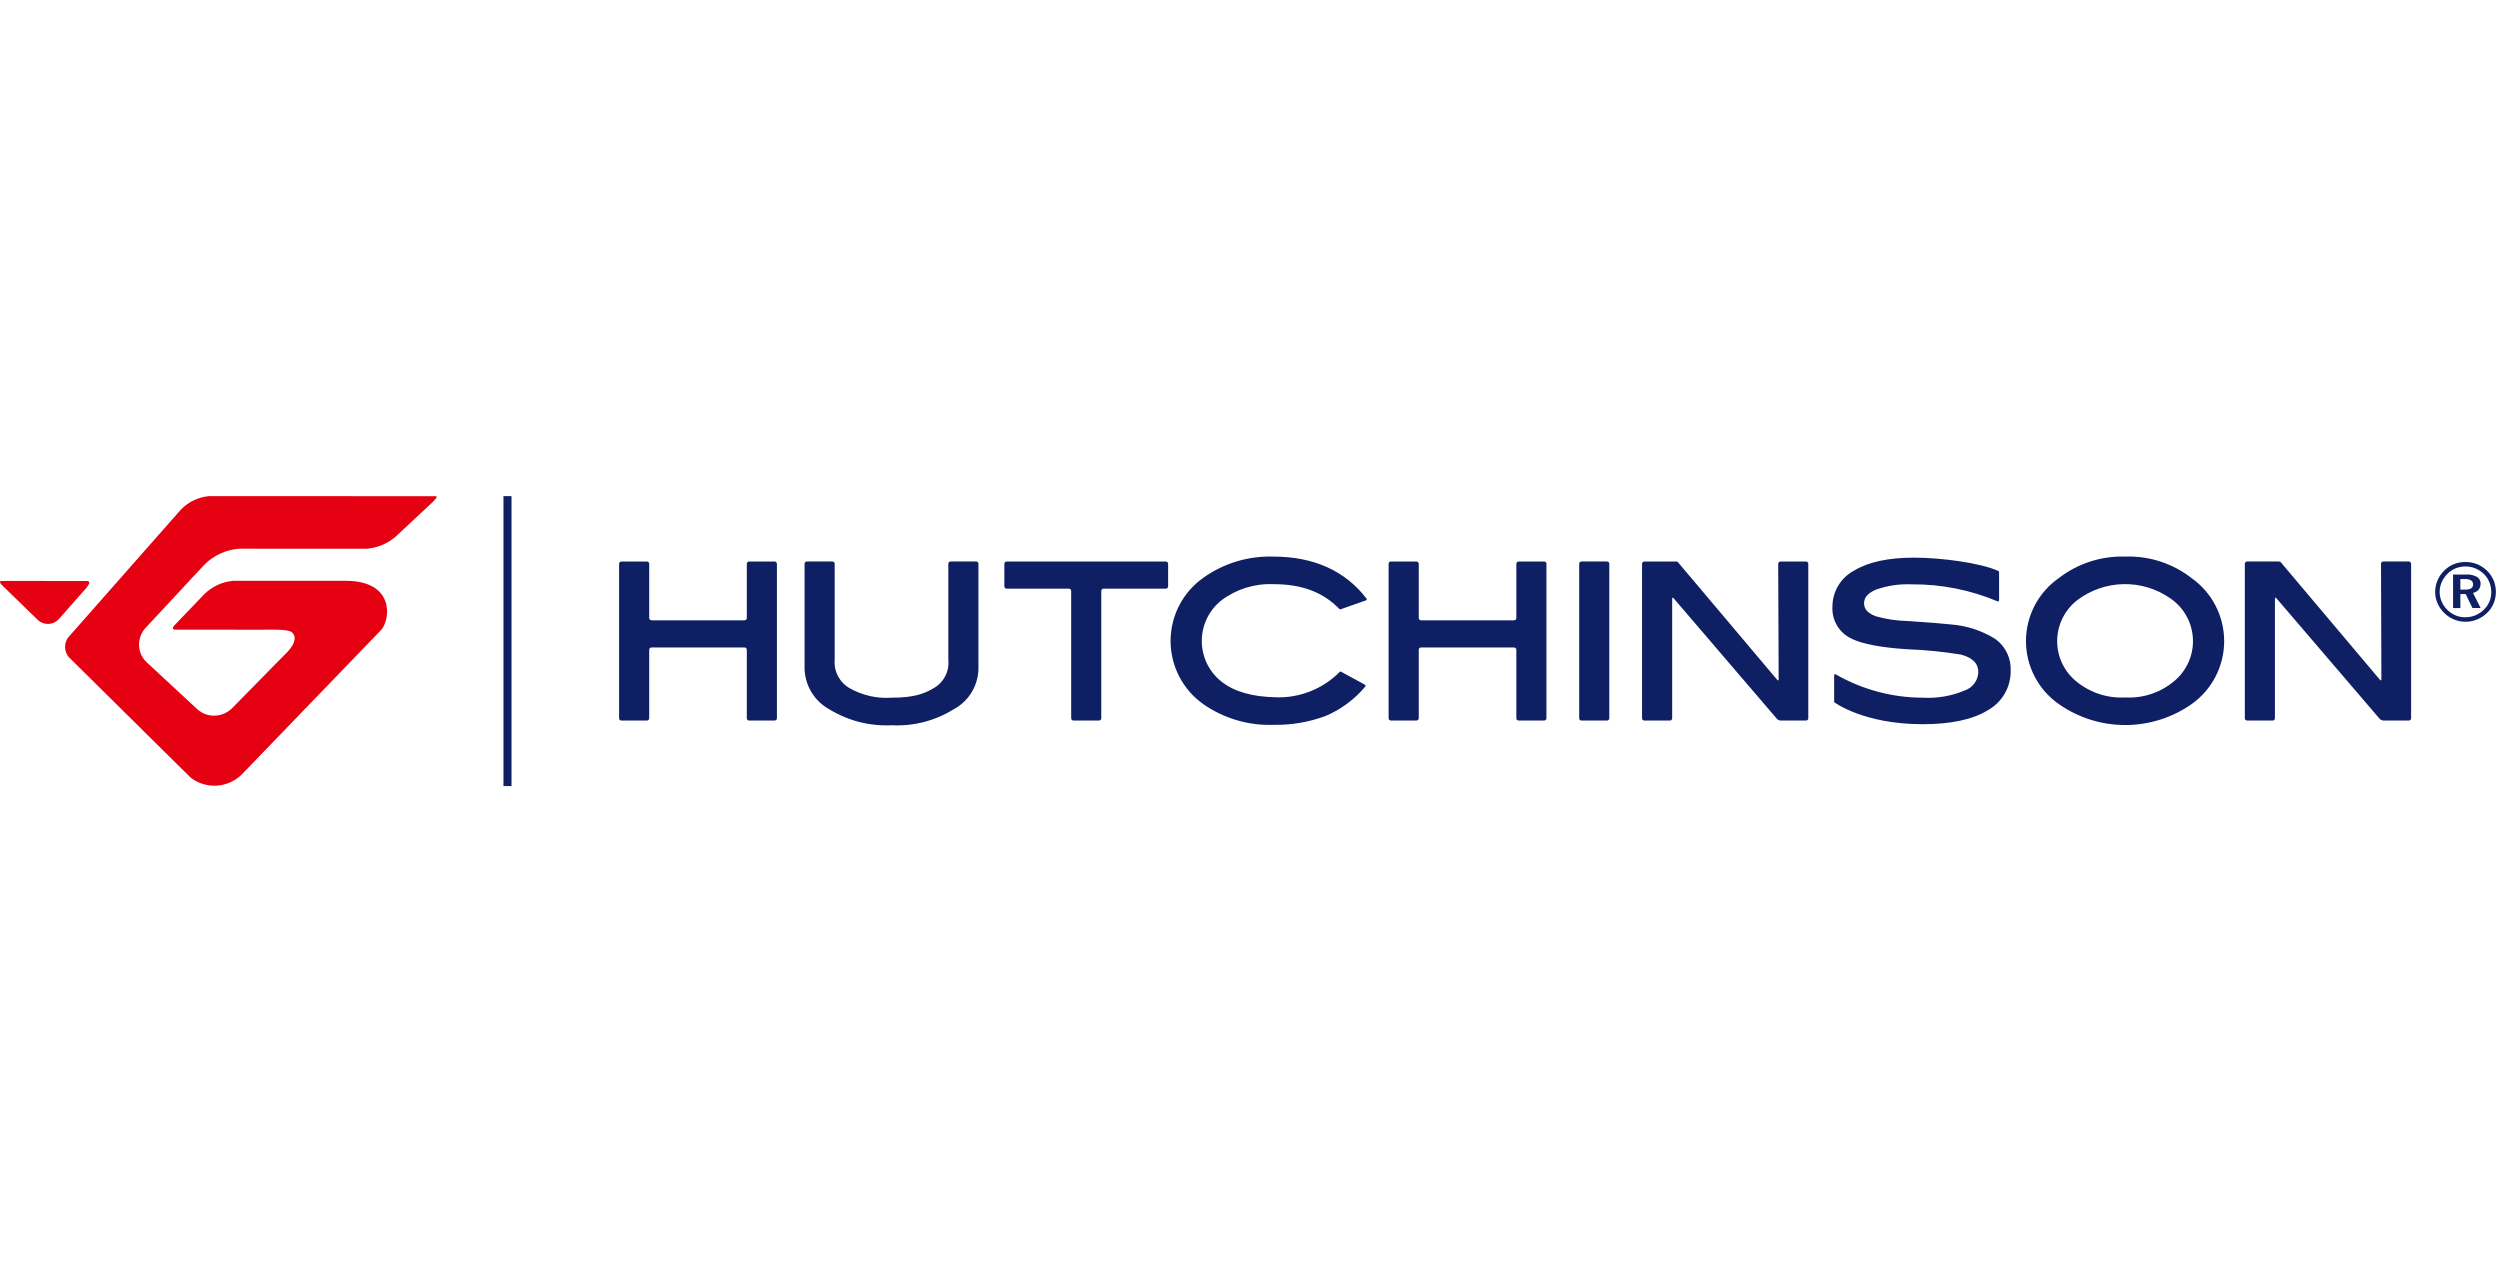
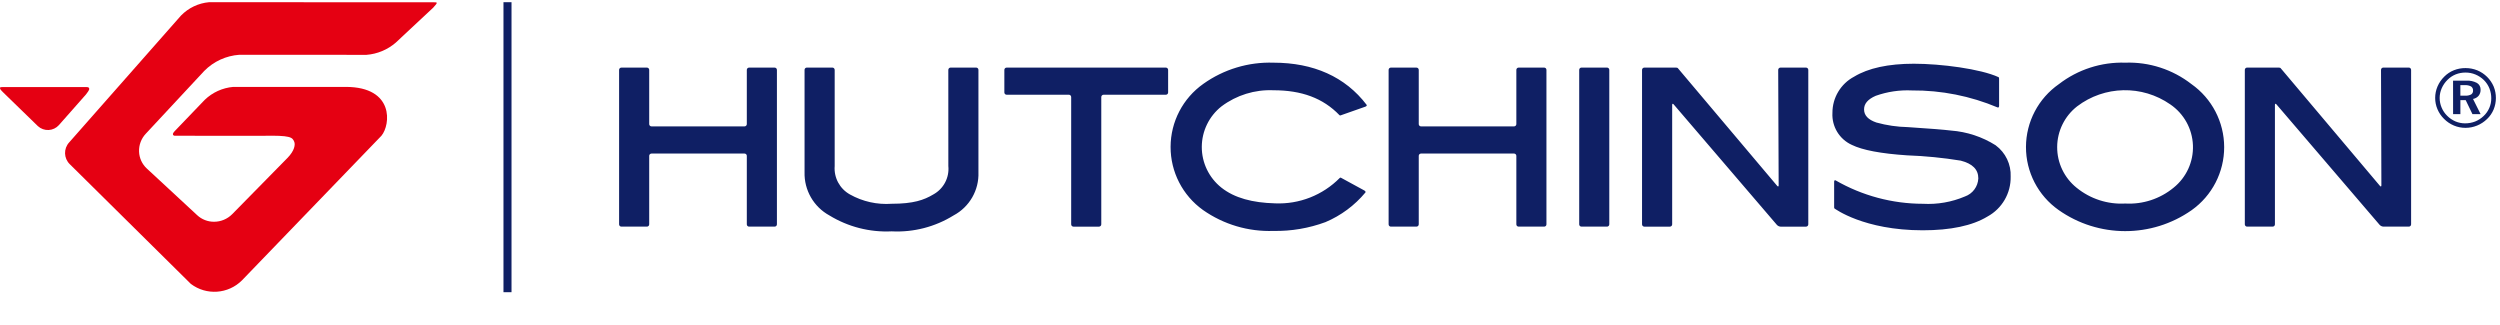
- <svg xmlns="http://www.w3.org/2000/svg" height="1280" width="2500" viewBox="15.5 75.332 342.562 40.035">
+ <svg xmlns="http://www.w3.org/2000/svg" viewBox="15.5 75.332 342.562 44.484" style="max-height: 500px" width="342.562" height="44.484">
  <g fill="#0f1f64">
    <path d="M353.337 84.661a4.256 4.256 0 0 1 1.621.311 4.2 4.2 0 0 1 2.24 2.222 4.18 4.18 0 0 1-.009 3.142 3.853 3.853 0 0 1-.908 1.312 4.255 4.255 0 0 1-1.369.893 4.151 4.151 0 0 1-1.575.31 4.077 4.077 0 0 1-1.59-.317 4.165 4.165 0 0 1-1.356-.917 4.035 4.035 0 0 1-.9-1.322 3.914 3.914 0 0 1-.312-1.545 4 4 0 0 1 .322-1.573 4.215 4.215 0 0 1 .932-1.353 3.874 3.874 0 0 1 1.317-.869 4.176 4.176 0 0 1 1.585-.294m0 .613a3.609 3.609 0 0 0-1.341.249 3.36 3.36 0 0 0-1.119.745 3.673 3.673 0 0 0-.8 1.157 3.281 3.281 0 0 0-.281 1.333 3.361 3.361 0 0 0 .268 1.315 3.41 3.41 0 0 0 .758 1.122 3.649 3.649 0 0 0 1.142.776 3.414 3.414 0 0 0 1.314.264 3.811 3.811 0 0 0 1.381-.254 3.667 3.667 0 0 0 1.172-.762 3.266 3.266 0 0 0 .767-1.1 3.171 3.171 0 0 0 .269-1.307 3.636 3.636 0 0 0-.252-1.366 3.427 3.427 0 0 0-.752-1.137 3.7 3.7 0 0 0-1.166-.77 3.518 3.518 0 0 0-1.365-.266m-1.7 1.108h1.8a2.8 2.8 0 0 1 1.473.315 1.032 1.032 0 0 1 .5.929 1.276 1.276 0 0 1-.272.831 1.293 1.293 0 0 1-.767.434l1.039 2.079h-1.117l-.925-1.917h-.727v1.918h-1zm1 .619v1.44h.66a1.544 1.544 0 0 0 .818-.165.585.585 0 0 0 .261-.534.629.629 0 0 0-.271-.564 1.585 1.585 0 0 0-.857-.176zM117.832 92.338a.316.316 0 0 1-.313.313h-12.75a.315.315 0 0 1-.312-.313v-7.431a.312.312 0 0 0-.313-.312h-3.5a.311.311 0 0 0-.312.312v21.167a.311.311 0 0 0 .312.312h3.5a.312.312 0 0 0 .313-.312v-9.389a.315.315 0 0 1 .312-.312h12.75a.316.316 0 0 1 .313.312v9.389a.312.312 0 0 0 .312.312h3.5a.313.313 0 0 0 .313-.312V84.907a.313.313 0 0 0-.313-.312h-3.5a.312.312 0 0 0-.312.312zM145.446 98.082a3.993 3.993 0 0 1-2.053 3.891c-1.275.766-2.733 1.28-5.705 1.28a10.2 10.2 0 0 1-5.732-1.28 4.09 4.09 0 0 1-2.084-3.891V84.905a.317.317 0 0 0-.315-.313h-3.5a.314.314 0 0 0-.313.313v14.027a6.551 6.551 0 0 0 3.4 5.917 14.957 14.957 0 0 0 8.539 2.184 14.686 14.686 0 0 0 8.482-2.184 6.424 6.424 0 0 0 3.405-5.917V84.905a.315.315 0 0 0-.312-.313h-3.5a.317.317 0 0 0-.315.313zM175.562 84.907a.311.311 0 0 0-.312-.312h-21.816a.312.312 0 0 0-.313.312V88a.312.312 0 0 0 .313.312h8.531a.316.316 0 0 1 .313.313v17.448a.316.316 0 0 0 .312.315h3.5a.316.316 0 0 0 .313-.315V88.626a.316.316 0 0 1 .313-.313h8.534a.311.311 0 0 0 .312-.312zM182.886 89.9A11.063 11.063 0 0 1 190 87.7c3.839 0 6.78 1.066 9.04 3.412.084.088.194.017.356-.041l3.187-1.121c.162-.056.241-.171.178-.254-2.93-3.85-7.294-5.776-12.761-5.776a15.7 15.7 0 0 0-9.611 2.9 10.6 10.6 0 0 0-.056 17.283 15.826 15.826 0 0 0 9.667 2.871 19.5 19.5 0 0 0 7.121-1.206 14.391 14.391 0 0 0 5.476-4.063c.062-.071-.012-.2-.16-.279l-3.008-1.64c-.15-.084-.262-.172-.348-.072a11.74 11.74 0 0 1-8.868 3.483c-3.082-.083-5.555-.728-7.355-2.158a7.1 7.1 0 0 1 .031-11.142M223.277 92.338a.316.316 0 0 1-.314.313h-12.747a.312.312 0 0 1-.312-.313v-7.431a.316.316 0 0 0-.316-.312h-3.5a.311.311 0 0 0-.313.312v21.167a.311.311 0 0 0 .313.312h3.5a.316.316 0 0 0 .316-.312v-9.389a.312.312 0 0 1 .312-.312h12.747a.316.316 0 0 1 .314.312v9.389a.31.31 0 0 0 .312.312h3.5a.31.31 0 0 0 .312-.312V84.907a.31.31 0 0 0-.312-.312h-3.5a.31.31 0 0 0-.312.312zM231.89 106.074a.311.311 0 0 0 .311.312h3.5a.312.312 0 0 0 .312-.312V84.907a.314.314 0 0 0-.312-.315h-3.5a.313.313 0 0 0-.311.315zM259.22 100.729c0 .174-.092.206-.2.074l-13.4-15.879a7.684 7.684 0 0 0-.243-.287.918.918 0 0 0-.352-.042h-4.21a.315.315 0 0 0-.315.312v21.169a.317.317 0 0 0 .315.313h3.5a.315.315 0 0 0 .314-.313V89.708c0-.175.092-.208.2-.077l14.151 16.517a.76.76 0 0 0 .516.241h3.473a.315.315 0 0 0 .312-.313V84.907a.312.312 0 0 0-.312-.312h-3.5a.313.313 0 0 0-.311.312zM315.777 86.851a13.969 13.969 0 0 0-9.061-2.932 14.161 14.161 0 0 0-9.086 2.932 10.527 10.527 0 0 0-.058 17.251 15.852 15.852 0 0 0 18.235.031 10.581 10.581 0 0 0-.03-17.282m-2.441 14.2a9.567 9.567 0 0 1-6.62 2.17 9.7 9.7 0 0 1-6.663-2.158 7.112 7.112 0 0 1 .06-11.155 10.853 10.853 0 0 1 12.773-.27 7.105 7.105 0 0 1 .45 11.413M342.07 84.592a.313.313 0 0 0-.312.313l.051 15.824c0 .172-.09.206-.2.071l-13.391-15.876c-.11-.134-.22-.26-.244-.284a.794.794 0 0 0-.354-.048h-4.211a.316.316 0 0 0-.313.313v21.169a.314.314 0 0 0 .313.312h3.5a.311.311 0 0 0 .312-.312V89.708c0-.175.094-.211.206-.077l14.147 16.519a.786.786 0 0 0 .518.236h3.477a.312.312 0 0 0 .312-.312V84.905a.315.315 0 0 0-.312-.313zM288.958 95.241a13.361 13.361 0 0 0-6.124-2.02c-.956-.117-2.892-.274-5.914-.47a17.492 17.492 0 0 1-4.307-.63c-1.136-.392-1.69-.979-1.69-1.8 0-.785.521-1.391 1.593-1.86a12.973 12.973 0 0 1 4.955-.737 29.664 29.664 0 0 1 11.754 2.332c.11.048.2-.048.2-.22v-3.587c0-.17.01-.306-.084-.349-2.459-1.129-7.885-1.836-11.6-1.836-3.491 0-6.241.6-8.175 1.771a5.592 5.592 0 0 0-2.977 4.962 4.545 4.545 0 0 0 2.655 4.387c1.458.716 4.013 1.2 7.586 1.434a59 59 0 0 1 7.336.724c1.625.417 2.413 1.215 2.413 2.435a2.76 2.76 0 0 1-1.84 2.479 12.871 12.871 0 0 1-5.746 1 24.045 24.045 0 0 1-11.955-3.2c-.119-.074-.215 0-.215.172v3.326c0 .174-.014.326.065.355.038.014 3.981 2.979 12.072 2.979 3.829 0 6.813-.632 8.875-1.887a6.089 6.089 0 0 0 3.176-5.455 5.073 5.073 0 0 0-2.052-4.3M84.488 75.635h1.103v39.732h-1.103z" />
  </g>
-   <path d="M16.073 87.258c-.379 0-.573 0-.573.113 0 .159.043.231.5.684l4.7 4.567a2.024 2.024 0 0 0 2.872-.148l3.7-4.191c.522-.671.48-.738.434-.865-.053-.16-.2-.155-.6-.155zM41.648 114.231a5.347 5.347 0 0 0 7.007-.483l19.111-19.815c1.256-1.5 1.781-6.679-4.867-6.693h-15.44a6.431 6.431 0 0 0-3.908 1.776l-3.867 4.028c-.437.448-.551.584-.468.775.139.146.175.115.57.115l11.683.006c3.877-.081 4.1.2 4.352.827.153.367.059 1.2-.936 2.213l-7.579 7.71a3.506 3.506 0 0 1-2.476 1.028 3.368 3.368 0 0 1-2.312-.9l-6.906-6.4a3.315 3.315 0 0 1-1.058-2.309 3.4 3.4 0 0 1 .912-2.442l8.024-8.619a7.481 7.481 0 0 1 4.81-2.21l17.417.009a6.952 6.952 0 0 0 4.014-1.676l5.126-4.786c.336-.358.525-.606.487-.669-.05-.083-.172-.071-.54-.071l-30.653-.012a6.133 6.133 0 0 0-3.851 1.833L24.982 94.842a2.141 2.141 0 0 0 .086 2.993z" fill="#e50012" />
+   <path fill="#e50012" d="M16.073 87.258c-.379 0-.573 0-.573.113 0 .159.043.231.5.684l4.7 4.567a2.024 2.024 0 0 0 2.872-.148l3.7-4.191c.522-.671.48-.738.434-.865-.053-.16-.2-.155-.6-.155zM41.648 114.231a5.347 5.347 0 0 0 7.007-.483l19.111-19.815c1.256-1.5 1.781-6.679-4.867-6.693h-15.44a6.431 6.431 0 0 0-3.908 1.776l-3.867 4.028c-.437.448-.551.584-.468.775.139.146.175.115.57.115l11.683.006c3.877-.081 4.1.2 4.352.827.153.367.059 1.2-.936 2.213l-7.579 7.71a3.506 3.506 0 0 1-2.476 1.028 3.368 3.368 0 0 1-2.312-.9l-6.906-6.4a3.315 3.315 0 0 1-1.058-2.309 3.4 3.4 0 0 1 .912-2.442l8.024-8.619a7.481 7.481 0 0 1 4.81-2.21l17.417.009a6.952 6.952 0 0 0 4.014-1.676l5.126-4.786c.336-.358.525-.606.487-.669-.05-.083-.172-.071-.54-.071l-30.653-.012a6.133 6.133 0 0 0-3.851 1.833L24.982 94.842a2.141 2.141 0 0 0 .086 2.993z" />
</svg>
